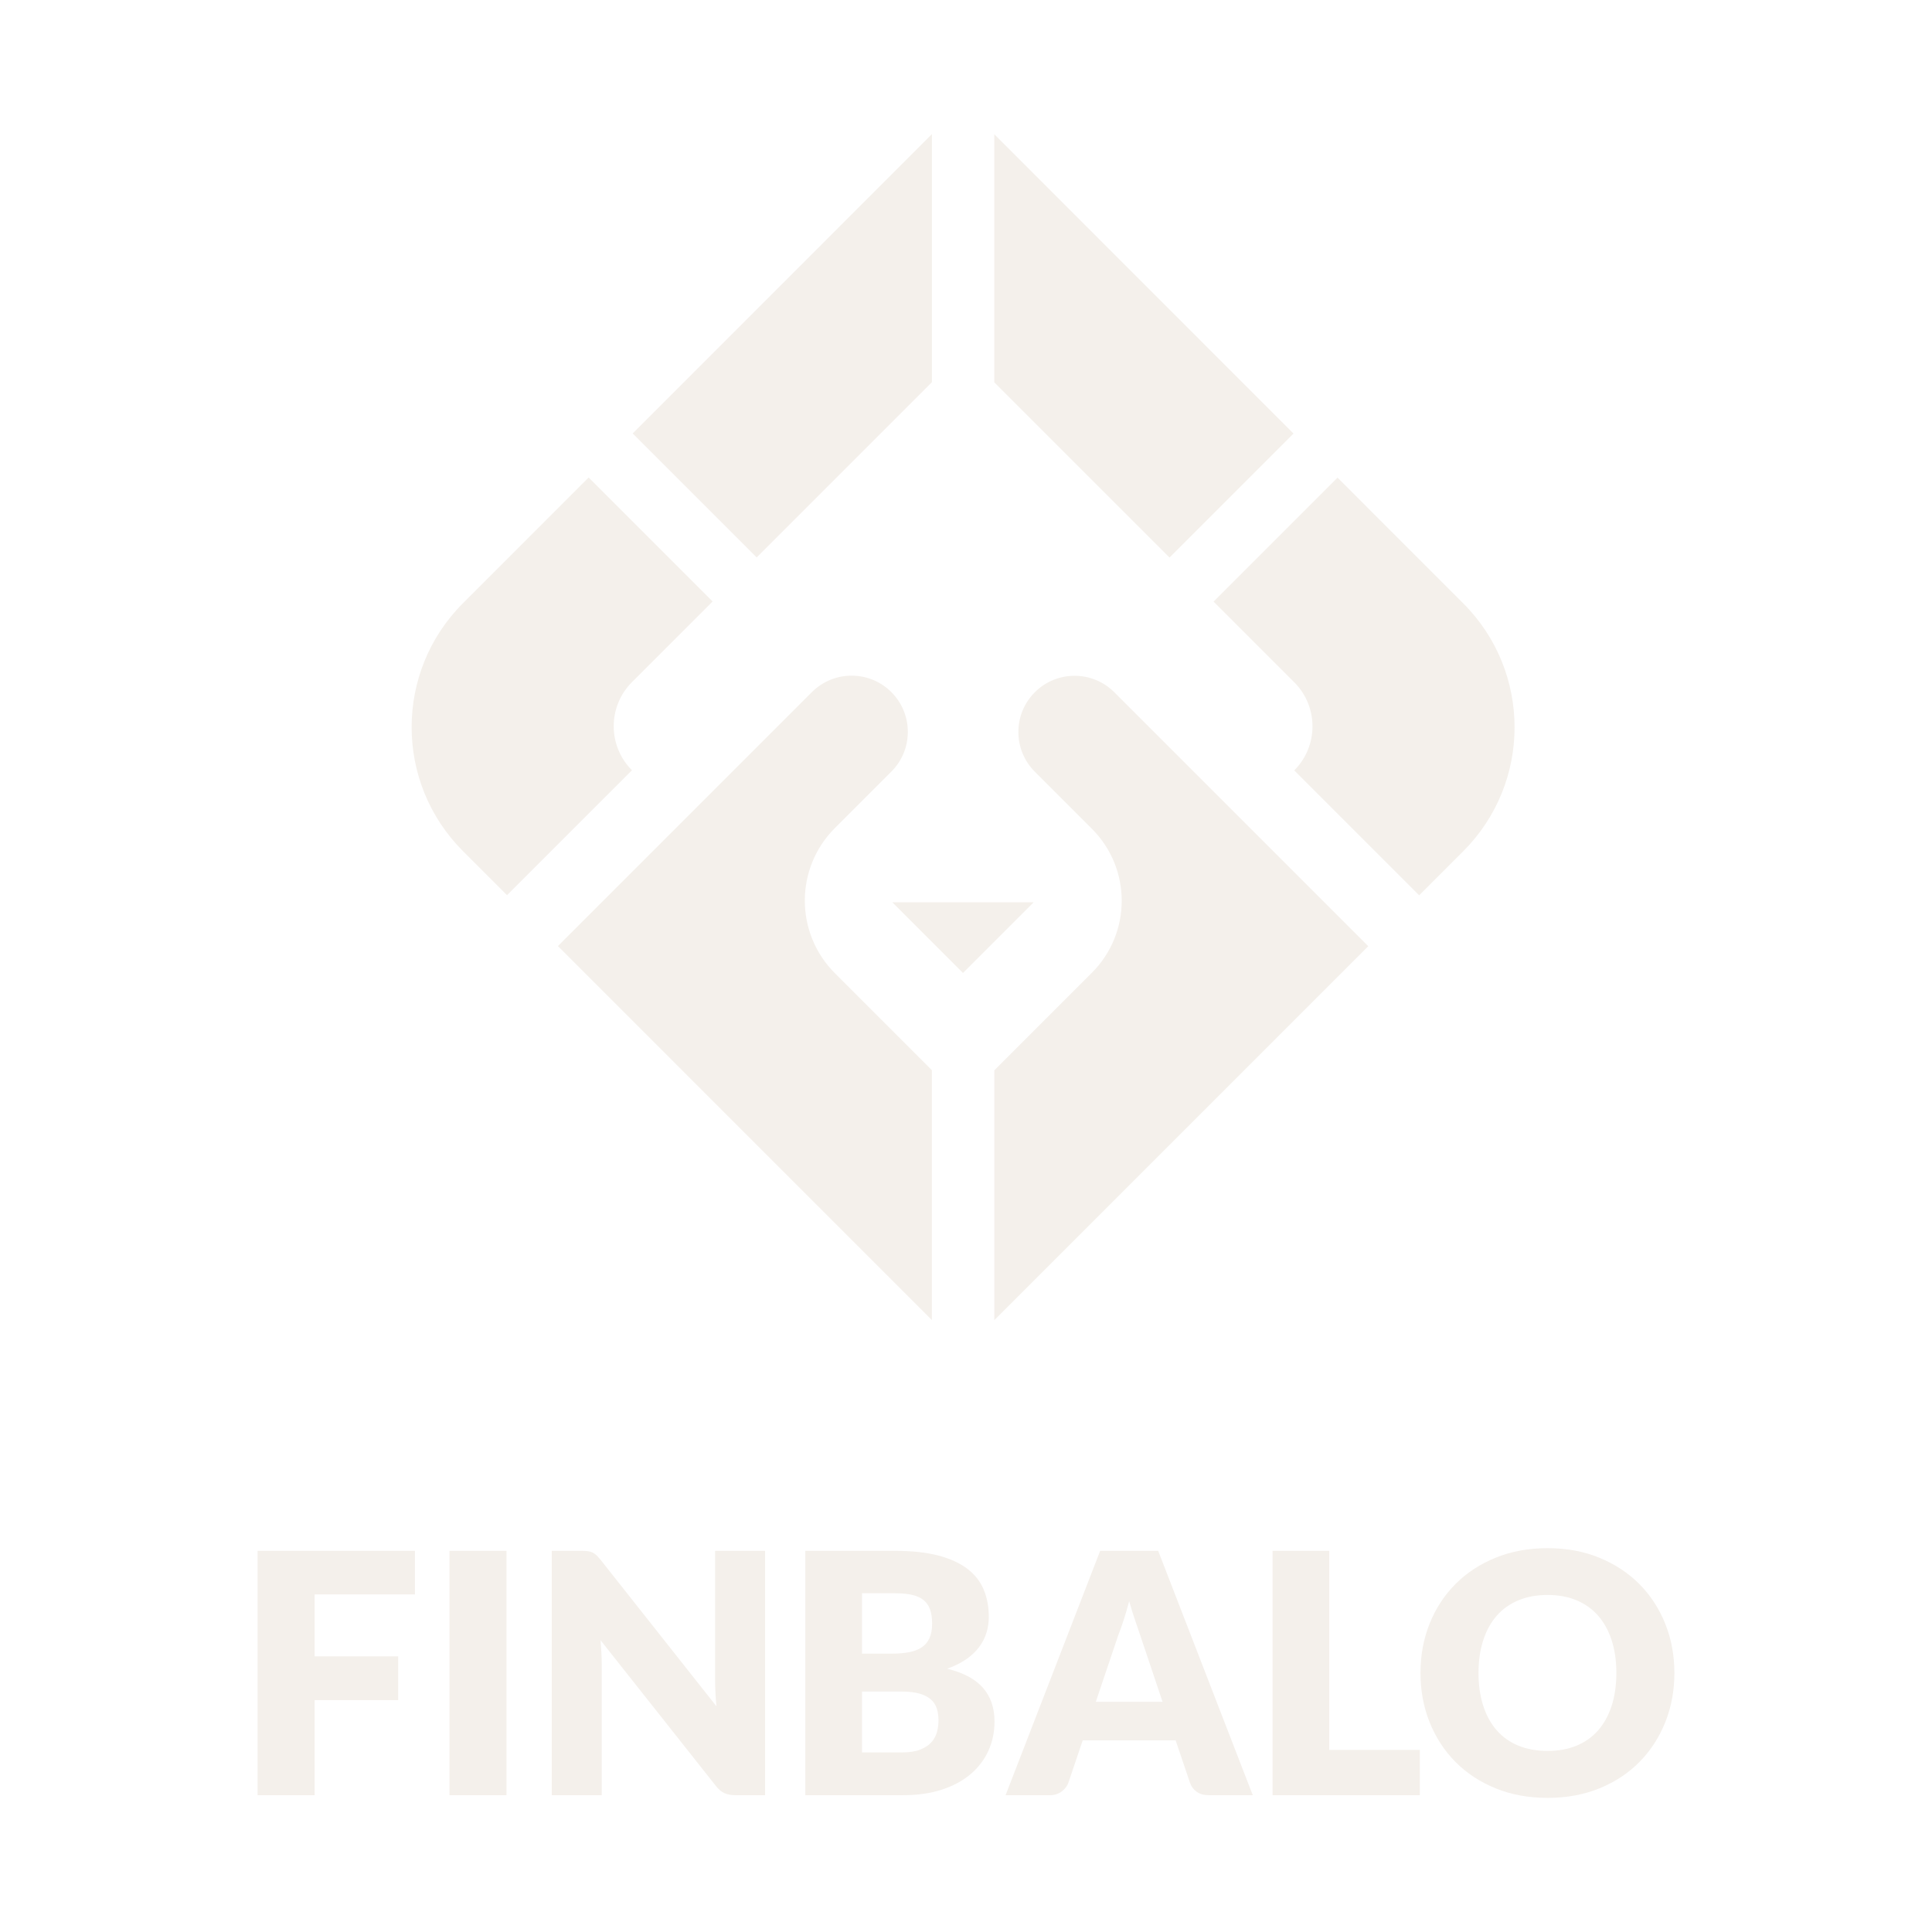
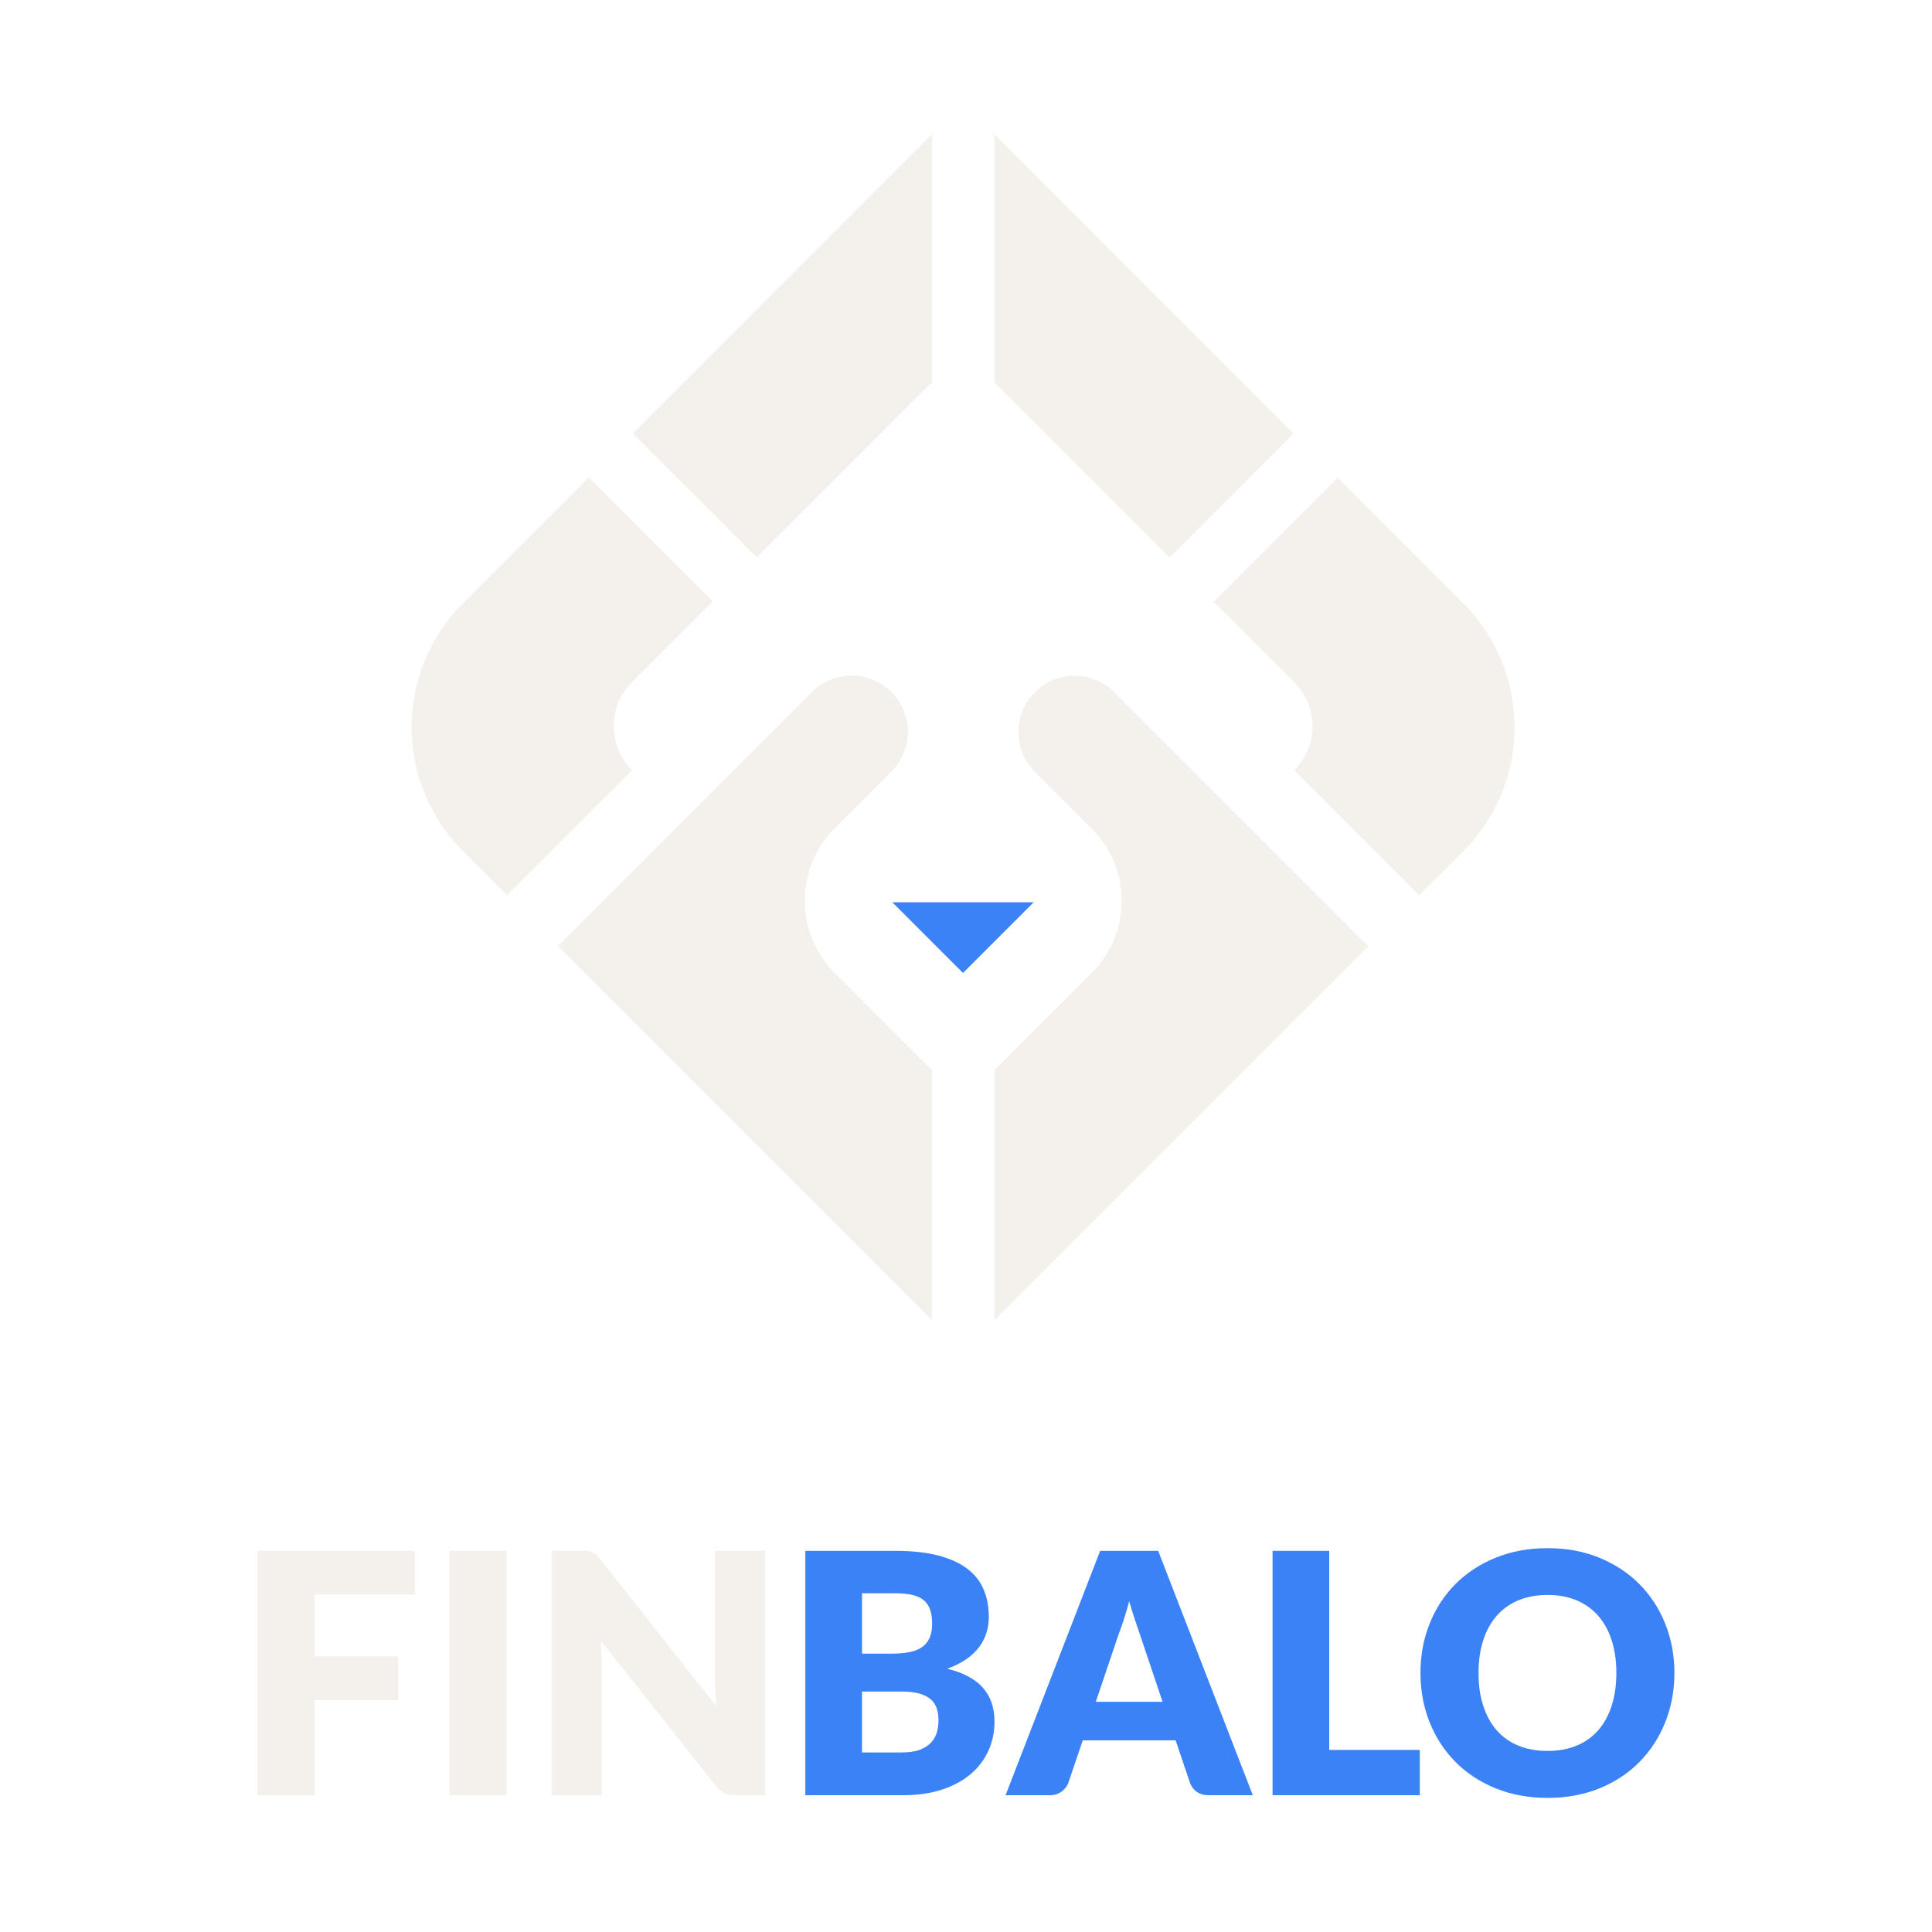
<svg xmlns="http://www.w3.org/2000/svg" version="1.1" id="svg1" width="1920" height="1920" viewBox="0 0 1920 1920">
  <defs id="defs1" />
  <g id="g1">
    <g id="group-MC6" transform="translate(-9.713322,16.18887)">
-       <path d="m 1547.709,1522.36 c -18.891,0 -36.113,3.167 -51.668,9.5 -15.557,6.333 -28.86,15.059 -39.916,26.168 -11.056,11.112 -19.611,24.223 -25.666,39.332 -6.057,15.112 -9.084,31.445 -9.084,49 0,17.557 3.027,33.891 9.084,49 6.055,15.112 14.61,28.251 25.666,39.418 11.056,11.167 24.359,19.917 39.916,26.25 15.555,6.333 32.777,9.5 51.668,9.5 18.888,0 36.083,-3.167 51.582,-9.5 15.501,-6.333 28.75,-15.083 39.75,-26.25 11,-11.167 19.527,-24.306 25.584,-39.418 6.055,-15.109 9.084,-31.443 9.084,-49 0,-17.443 -3.029,-33.72 -9.084,-48.832 -6.057,-15.109 -14.584,-28.222 -25.584,-39.334 -11,-11.109 -24.249,-19.859 -39.75,-26.25 -15.499,-6.388 -32.694,-9.584 -51.582,-9.584 z m 0,46.5 c 10.776,0 20.387,1.779 28.832,5.334 8.443,3.557 15.584,8.667 21.416,15.334 5.833,6.667 10.306,14.805 13.418,24.416 3.109,9.611 4.666,20.416 4.666,32.416 0,12.112 -1.557,22.975 -4.666,32.584 -3.112,9.612 -7.585,17.749 -13.418,24.416 -5.832,6.667 -12.973,11.752 -21.416,15.252 -8.445,3.5 -18.056,5.248 -28.832,5.248 -10.891,0 -20.584,-1.748 -29.084,-5.248 -8.5,-3.5 -15.667,-8.585 -21.5,-15.252 -5.833,-6.667 -10.307,-14.804 -13.416,-24.416 -3.112,-9.609 -4.668,-20.472 -4.668,-32.584 0,-12 1.556,-22.805 4.668,-32.416 3.109,-9.611 7.583,-17.749 13.416,-24.416 5.833,-6.667 13,-11.777 21.5,-15.334 8.5,-3.555 18.193,-5.334 29.084,-5.334 z" style="fill:#f4f0eb;fill-opacity:1" id="path35" />
-       <path d="M 1274.373,1525.028 V 1767.86 h 146.334 v -45 h -90 v -197.832 z" style="fill:#f4f0eb;fill-opacity:1" id="path34" />
-       <path d="m 1103.041,1525.028 -94,242.832 h 44 c 4.667,0 8.61,-1.248 11.834,-3.748 3.221,-2.5 5.388,-5.306 6.5,-8.418 l 14.334,-42.334 h 92.332 l 14.334,42.334 c 1.221,3.557 3.417,6.473 6.584,8.75 3.167,2.277 7.191,3.416 12.082,3.416 h 43.668 l -94,-242.832 z m 28.834,50 c 1.888,6.667 3.806,12.861 5.75,18.582 1.944,5.724 3.639,10.697 5.084,14.918 l 22.332,66.5 h -66.332 l 22.332,-66.168 c 1.667,-4.221 3.443,-9.221 5.334,-15 1.888,-5.776 3.721,-12.053 5.5,-18.832 z" style="fill:#f4f0eb;fill-opacity:1" id="path33" />
-       <path d="M 810.045,1525.028 V 1767.86 h 97 c 14.555,0 27.499,-1.859 38.832,-5.582 11.333,-3.723 20.86,-8.889 28.584,-15.5 7.721,-6.611 13.584,-14.359 17.584,-23.25 4,-8.888 6,-18.501 6,-28.834 0,-13.667 -3.833,-24.86 -11.5,-33.584 -7.667,-8.721 -19.5,-15.025 -35.5,-18.916 7.333,-2.667 13.608,-5.805 18.832,-9.416 5.221,-3.611 9.501,-7.639 12.834,-12.084 3.333,-4.443 5.777,-9.193 7.334,-14.25 1.555,-5.055 2.332,-10.305 2.332,-15.75 0,-10 -1.696,-19.054 -5.084,-27.166 -3.391,-8.109 -8.805,-15.001 -16.248,-20.668 -7.445,-5.667 -17.058,-10.054 -28.834,-13.166 -11.779,-3.109 -26.058,-4.666 -42.834,-4.666 z m 56.332,42.166 h 33 c 6.333,0 11.806,0.5 16.418,1.5 4.609,1 8.416,2.667 11.416,5 3,2.333 5.221,5.417 6.666,9.25 1.443,3.833 2.168,8.64 2.168,14.416 0,5.891 -0.917,10.78 -2.75,14.668 -1.833,3.891 -4.5,6.945 -8,9.166 -3.5,2.224 -7.75,3.778 -12.75,4.666 -5,0.891 -10.613,1.334 -16.834,1.334 h -29.334 z m 0,97.666 h 39.334 c 7.109,0 12.999,0.667 17.666,2 4.667,1.333 8.419,3.225 11.252,5.668 2.833,2.445 4.833,5.445 6,9 1.167,3.557 1.748,7.557 1.748,12 0,3.891 -0.5,7.724 -1.5,11.5 -1,3.779 -2.833,7.166 -5.5,10.166 -2.667,3 -6.361,5.446 -11.082,7.334 -4.724,1.891 -10.807,2.832 -18.25,2.832 h -39.668 z" style="fill:#f4f0eb;fill-opacity:1" id="path32" />
-       <path d="M 558.045,1525.028 V 1767.86 h 49.668 v -130.166 c 0,-3.555 -0.113,-7.36 -0.334,-11.416 -0.224,-4.056 -0.501,-8.194 -0.834,-12.418 l 114.5,144.668 c 2.776,3.557 5.668,5.999 8.668,7.332 3,1.333 6.667,2 11,2 h 29.332 v -242.832 h -49.666 v 128.5 c 0,3.891 0.11,8.027 0.334,12.416 0.221,4.389 0.555,8.917 1,13.584 l -115.334,-145.834 c -1.557,-1.888 -2.945,-3.388 -4.166,-4.5 -1.224,-1.109 -2.501,-1.972 -3.834,-2.584 -1.333,-0.609 -2.833,-1.026 -4.5,-1.25 -1.667,-0.221 -3.723,-0.332 -6.166,-0.332 z" style="fill:#f4f0eb" id="path31" />
-       <path d="m 456.383,1525.026 v 242.834 h 56.666 v -242.834 z" style="fill:#f4f0eb" id="path30" />
-       <path d="M 265.717,1525.028 V 1767.86 h 56.668 v -94.5 h 83 v -43.5 h -83 v -61.5 h 99.666 v -43.332 z" style="fill:#f4f0eb" id="path29" />
-       <path d="m 856.051,655.274 c -14.293,-8.3e-4 -28.585,5.45 -39.49,16.354 l -4.291,4.289 -248.092,248.092 123.686,123.695 247.945,247.953 v -248.289 l -96.416,-96.426 c -39.815,-39.819 -39.812,-104.371 0.004,-144.188 l 56.143,-56.139 c 21.812,-21.811 21.813,-57.174 0.002,-78.984 -10.905,-10.905 -25.198,-16.357 -39.49,-16.357 z" style="fill:#f4f0eb" id="path28" />
-       <path d="m 896.485,880.471 h 140.484 l -70.242,70.242 z" style="fill:#f4f0eb;fill-opacity:1" id="path27" />
-       <path d="m 1077.606,655.405 c -14.293,8.3e-4 -28.586,5.453 -39.49,16.357 -21.811,21.811 -21.81,57.174 0,78.984 l 56.723,56.721 c 39.496,39.493 39.497,103.528 0,143.025 l -96.996,97.006 v 248.289 l 247.945,-247.953 123.686,-123.693 -248.092,-248.094 -4.291,-4.289 c -10.905,-10.904 -25.198,-16.354 -39.49,-16.354 z" style="fill:#f4f0eb" id="path26" />
-       <path d="m 1338.954,458.465 -123.203,123.219 80.152,80.146 c 24.188,24.187 24.191,63.402 0.01,87.592 l 124.152,124.135 43.791,-43.789 c 68.021,-68.025 68.03,-178.31 0.019,-246.346 l -0.986,-0.986 z" style="fill:#f4f0eb" id="path25" />
-       <path d="m 997.831,117.227 v 246.545 l 174.137,174.129 123.213,-123.219 z" style="fill:#f4f0eb;fill-opacity:1" id="path24" />
-       <path d="M 935.827,117.094 638.477,414.551 761.688,537.772 935.827,363.641 Z" style="fill:#f4f0eb;fill-opacity:1" id="path23" />
-       <path d="m 594.704,458.333 -123.932,123.973 -0.986,0.986 c -68.011,68.036 -68.002,178.32 0.019,246.346 l 43.791,43.789 124.152,-124.135 c -24.185,-24.189 -24.182,-63.405 0.006,-87.592 l 80.152,-80.148 z" style="fill:#f4f0eb" id="path22" />
+       <g id="g2" transform="translate(7.0999999e-6,1.5e-5)">
+         <path d="m 1547.709,1522.36 c -18.891,0 -36.113,3.167 -51.668,9.5 -15.557,6.333 -28.86,15.059 -39.916,26.168 -11.056,11.112 -19.611,24.223 -25.666,39.332 -6.057,15.112 -9.084,31.445 -9.084,49 0,17.557 3.027,33.891 9.084,49 6.055,15.112 14.61,28.251 25.666,39.418 11.056,11.167 24.359,19.917 39.916,26.25 15.555,6.333 32.777,9.5 51.668,9.5 18.888,0 36.083,-3.167 51.582,-9.5 15.501,-6.333 28.75,-15.083 39.75,-26.25 11,-11.167 19.527,-24.306 25.584,-39.418 6.055,-15.109 9.084,-31.443 9.084,-49 0,-17.443 -3.029,-33.72 -9.084,-48.832 -6.057,-15.109 -14.584,-28.222 -25.584,-39.334 -11,-11.109 -24.249,-19.859 -39.75,-26.25 -15.499,-6.388 -32.694,-9.584 -51.582,-9.584 z m 0,46.5 c 10.776,0 20.387,1.779 28.832,5.334 8.443,3.557 15.584,8.667 21.416,15.334 5.833,6.667 10.306,14.805 13.418,24.416 3.109,9.611 4.666,20.416 4.666,32.416 0,12.112 -1.557,22.975 -4.666,32.584 -3.112,9.612 -7.585,17.749 -13.418,24.416 -5.832,6.667 -12.973,11.752 -21.416,15.252 -8.445,3.5 -18.056,5.248 -28.832,5.248 -10.891,0 -20.584,-1.748 -29.084,-5.248 -8.5,-3.5 -15.667,-8.585 -21.5,-15.252 -5.833,-6.667 -10.307,-14.804 -13.416,-24.416 -3.112,-9.609 -4.668,-20.472 -4.668,-32.584 0,-12 1.556,-22.805 4.668,-32.416 3.109,-9.611 7.583,-17.749 13.416,-24.416 5.833,-6.667 13,-11.777 21.5,-15.334 8.5,-3.555 18.193,-5.334 29.084,-5.334 z" style="fill:#3b82f6;fill-opacity:1" id="path35" />
+         <path d="M 1274.373,1525.028 V 1767.86 h 146.334 v -45 h -90 v -197.832 z" style="fill:#3b82f6;fill-opacity:1" id="path34" />
+         <path d="m 1103.041,1525.028 -94,242.832 h 44 c 4.667,0 8.61,-1.248 11.834,-3.748 3.221,-2.5 5.388,-5.306 6.5,-8.418 l 14.334,-42.334 h 92.332 l 14.334,42.334 c 1.221,3.557 3.417,6.473 6.584,8.75 3.167,2.277 7.191,3.416 12.082,3.416 h 43.668 l -94,-242.832 z m 28.834,50 c 1.888,6.667 3.806,12.861 5.75,18.582 1.944,5.724 3.639,10.697 5.084,14.918 l 22.332,66.5 h -66.332 l 22.332,-66.168 c 1.667,-4.221 3.443,-9.221 5.334,-15 1.888,-5.776 3.721,-12.053 5.5,-18.832 z" style="fill:#3b82f6;fill-opacity:1" id="path33" />
+         <path d="M 810.045,1525.028 V 1767.86 h 97 c 14.555,0 27.499,-1.859 38.832,-5.582 11.333,-3.723 20.86,-8.889 28.584,-15.5 7.721,-6.611 13.584,-14.359 17.584,-23.25 4,-8.888 6,-18.501 6,-28.834 0,-13.667 -3.833,-24.86 -11.5,-33.584 -7.667,-8.721 -19.5,-15.025 -35.5,-18.916 7.333,-2.667 13.608,-5.805 18.832,-9.416 5.221,-3.611 9.501,-7.639 12.834,-12.084 3.333,-4.443 5.777,-9.193 7.334,-14.25 1.555,-5.055 2.332,-10.305 2.332,-15.75 0,-10 -1.696,-19.054 -5.084,-27.166 -3.391,-8.109 -8.805,-15.001 -16.248,-20.668 -7.445,-5.667 -17.058,-10.054 -28.834,-13.166 -11.779,-3.109 -26.058,-4.666 -42.834,-4.666 z m 56.332,42.166 h 33 c 6.333,0 11.806,0.5 16.418,1.5 4.609,1 8.416,2.667 11.416,5 3,2.333 5.221,5.417 6.666,9.25 1.443,3.833 2.168,8.64 2.168,14.416 0,5.891 -0.917,10.78 -2.75,14.668 -1.833,3.891 -4.5,6.945 -8,9.166 -3.5,2.224 -7.75,3.778 -12.75,4.666 -5,0.891 -10.613,1.334 -16.834,1.334 h -29.334 z m 0,97.666 h 39.334 c 7.109,0 12.999,0.667 17.666,2 4.667,1.333 8.419,3.225 11.252,5.668 2.833,2.445 4.833,5.445 6,9 1.167,3.557 1.748,7.557 1.748,12 0,3.891 -0.5,7.724 -1.5,11.5 -1,3.779 -2.833,7.166 -5.5,10.166 -2.667,3 -6.361,5.446 -11.082,7.334 -4.724,1.891 -10.807,2.832 -18.25,2.832 h -39.668 z" style="fill:#3b82f6;fill-opacity:1" id="path32" />
+         <path d="M 558.045,1525.028 V 1767.86 h 49.668 v -130.166 c 0,-3.555 -0.113,-7.36 -0.334,-11.416 -0.224,-4.056 -0.501,-8.194 -0.834,-12.418 l 114.5,144.668 c 2.776,3.557 5.668,5.999 8.668,7.332 3,1.333 6.667,2 11,2 h 29.332 v -242.832 h -49.666 v 128.5 c 0,3.891 0.11,8.027 0.334,12.416 0.221,4.389 0.555,8.917 1,13.584 l -115.334,-145.834 c -1.557,-1.888 -2.945,-3.388 -4.166,-4.5 -1.224,-1.109 -2.501,-1.972 -3.834,-2.584 -1.333,-0.609 -2.833,-1.026 -4.5,-1.25 -1.667,-0.221 -3.723,-0.332 -6.166,-0.332 z" style="fill:#f4f0eb" id="path31" />
+         <path d="m 456.383,1525.026 v 242.834 h 56.666 v -242.834 z" style="fill:#f4f0eb" id="path30" />
+         <path d="M 265.717,1525.028 V 1767.86 h 56.668 v -94.5 h 83 v -43.5 h -83 v -61.5 h 99.666 v -43.332 z" style="fill:#f4f0eb" id="path29" />
+         <path d="m 856.051,655.274 c -14.293,-8.3e-4 -28.585,5.45 -39.49,16.354 l -4.291,4.289 -248.092,248.092 123.686,123.695 247.945,247.953 v -248.289 l -96.416,-96.426 c -39.815,-39.819 -39.812,-104.371 0.004,-144.188 l 56.143,-56.139 c 21.812,-21.811 21.813,-57.174 0.002,-78.984 -10.905,-10.905 -25.198,-16.357 -39.49,-16.357 z" style="fill:#f4f0eb" id="path28" />
+         <path d="m 896.485,880.471 h 140.484 l -70.242,70.242 z" style="fill:#3b82f6;fill-opacity:1" id="path27" />
+         <path d="m 1077.606,655.405 c -14.293,8.3e-4 -28.586,5.453 -39.49,16.357 -21.811,21.811 -21.81,57.174 0,78.984 l 56.723,56.721 c 39.496,39.493 39.497,103.528 0,143.025 l -96.996,97.006 v 248.289 l 247.945,-247.953 123.686,-123.693 -248.092,-248.094 -4.291,-4.289 c -10.905,-10.904 -25.198,-16.354 -39.49,-16.354 z" style="fill:#f4f0eb" id="path26" />
+         <path d="m 1338.954,458.465 -123.203,123.219 80.152,80.146 c 24.188,24.187 24.191,63.402 0.01,87.592 l 124.152,124.135 43.791,-43.789 c 68.021,-68.025 68.03,-178.31 0.019,-246.346 l -0.986,-0.986 z" style="fill:#f4f0eb" id="path25" />
+         <path d="m 997.831,117.227 v 246.545 l 174.137,174.129 123.213,-123.219 z" style="fill:#f4f0eb;fill-opacity:1" id="path24" />
+         <path d="M 935.827,117.094 638.477,414.551 761.688,537.772 935.827,363.641 Z" style="fill:#f4f0eb;fill-opacity:1" id="path23" />
+         <path d="m 594.704,458.333 -123.932,123.973 -0.986,0.986 c -68.011,68.036 -68.002,178.32 0.019,246.346 L 513.596,873.426 637.748,749.292 c -24.185,-24.189 -24.182,-63.405 0.006,-87.592 l 80.152,-80.148 z" style="fill:#f4f0eb" id="path22" />
+       </g>
    </g>
  </g>
</svg>
